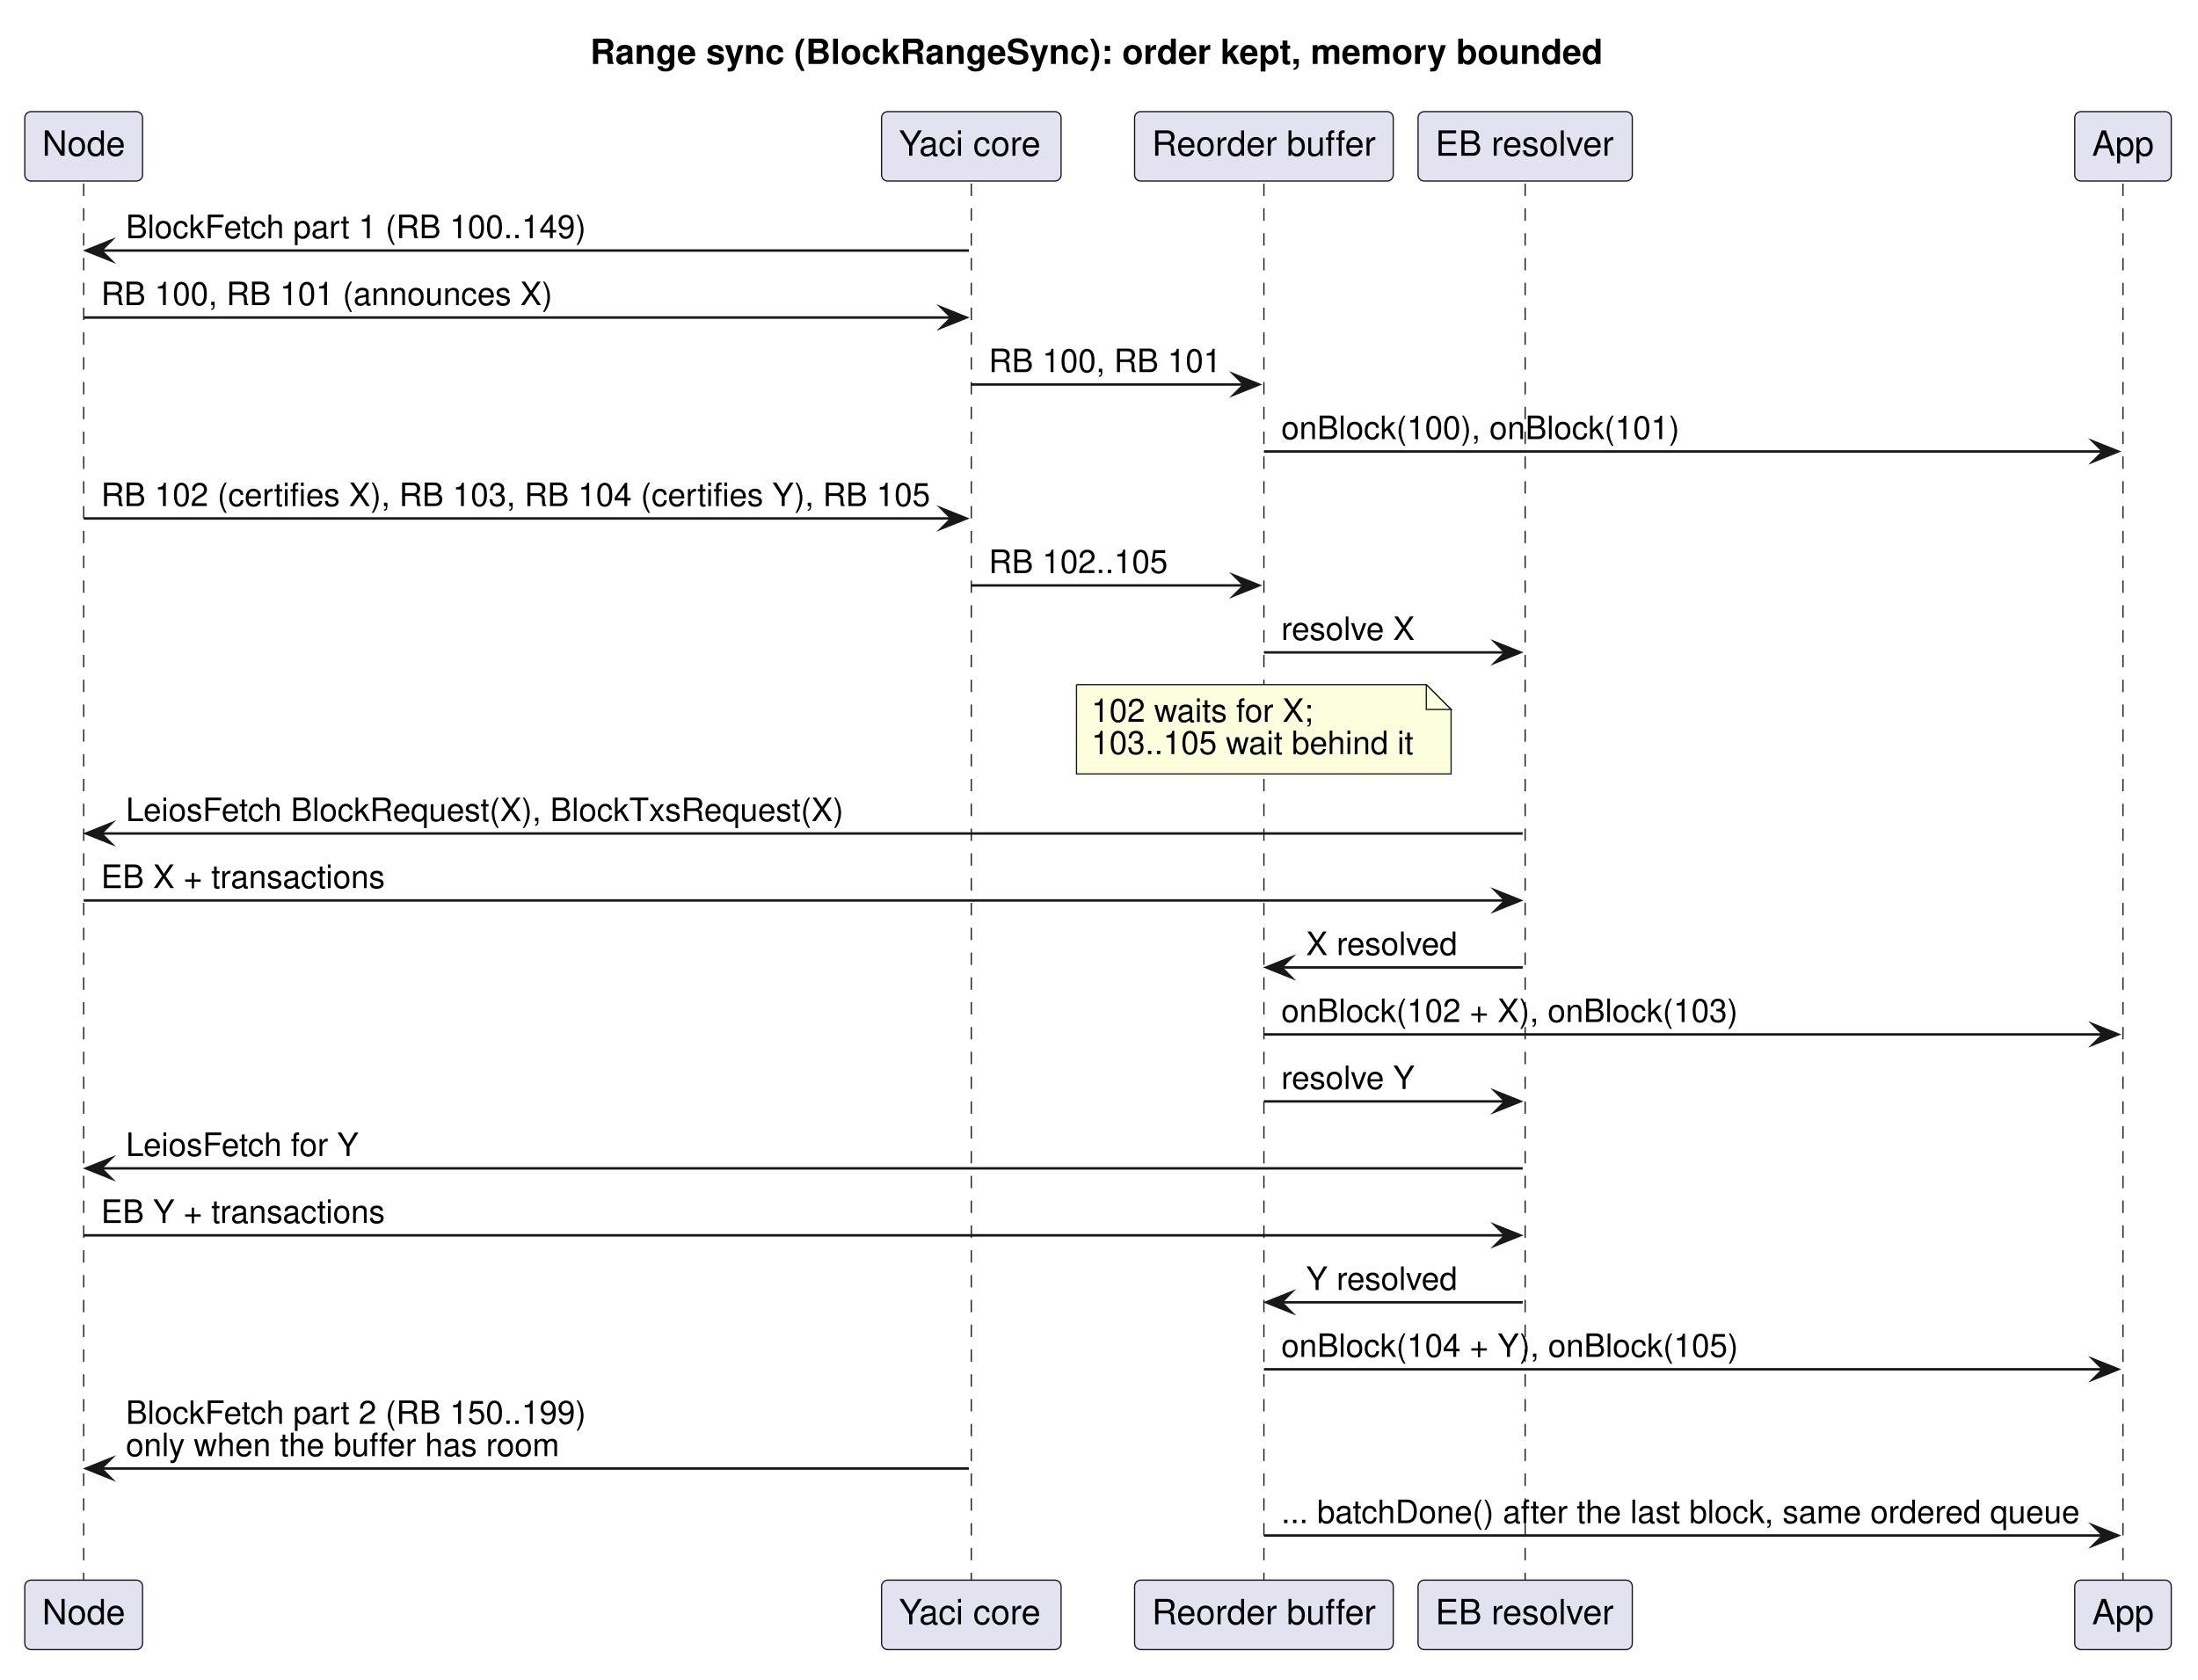
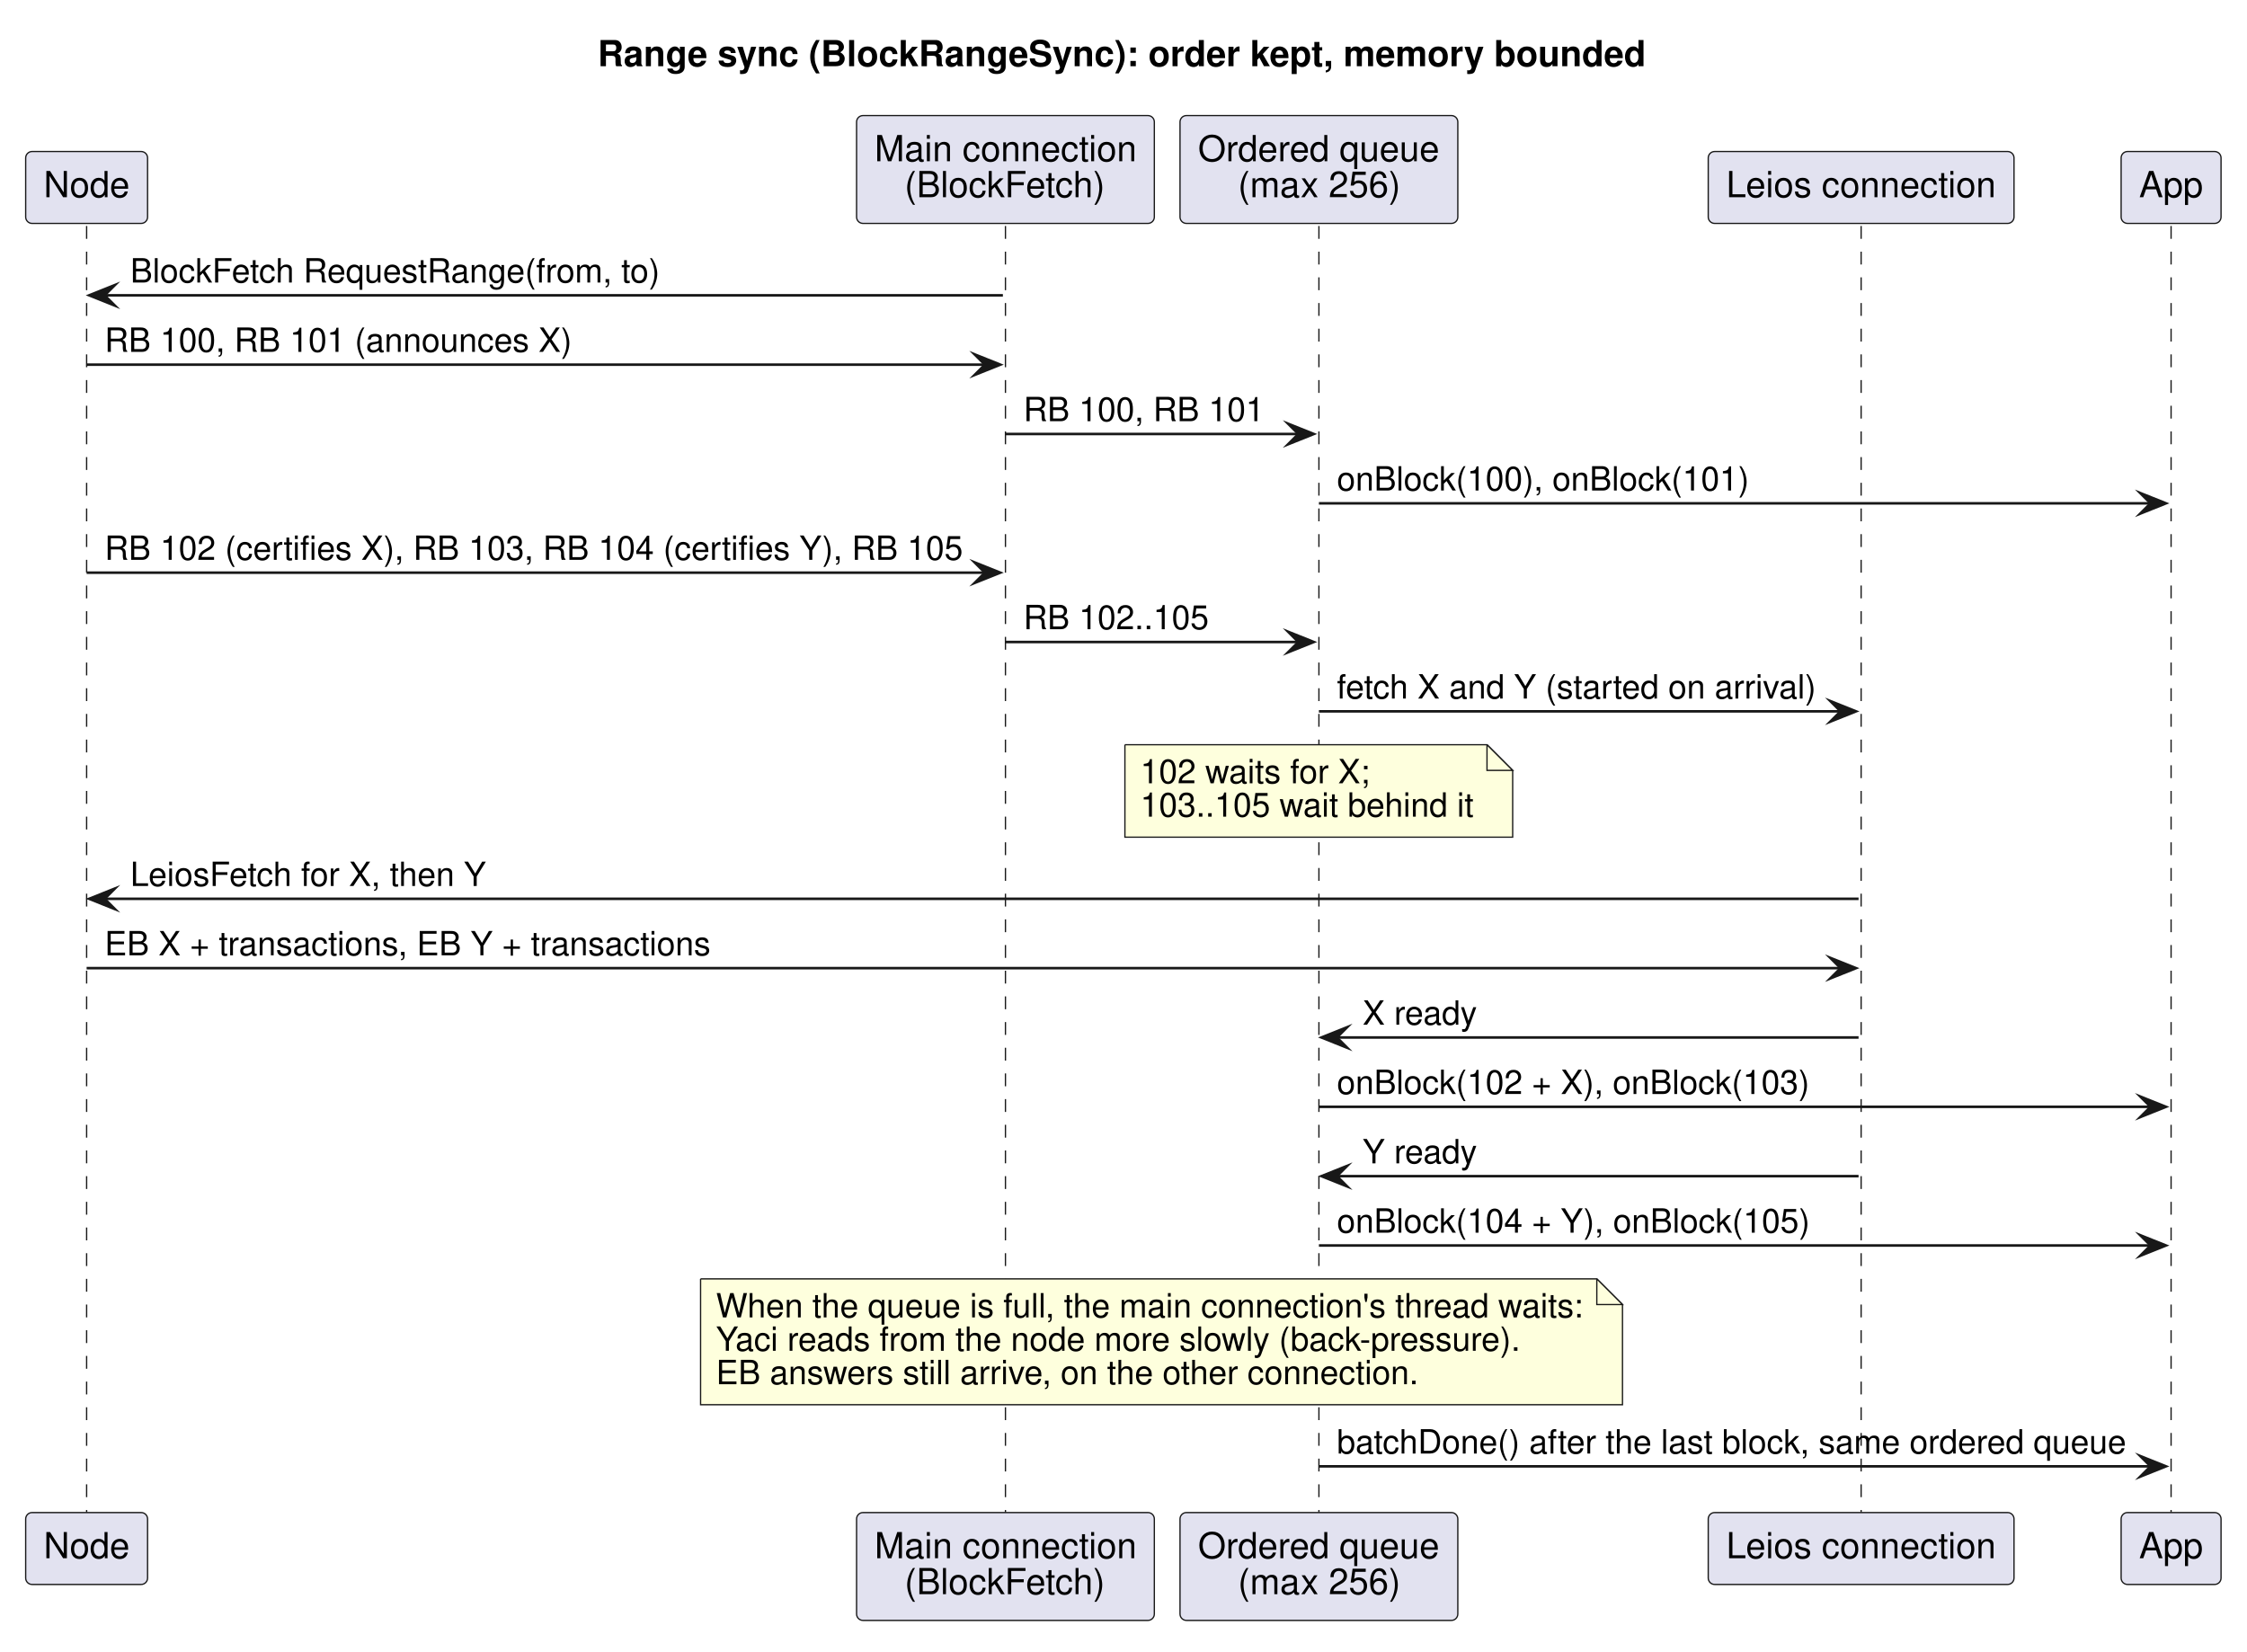
- <svg xmlns="http://www.w3.org/2000/svg" version="1.1" data-diagram-type="SEQUENCE" style="width:886px;height:677px;background:#FFFFFF;" width="886px" height="677px" viewBox="0 0 886 677" zoomAndPan="magnify" preserveAspectRatio="none" contentStyleType="text/css">
+ <svg xmlns="http://www.w3.org/2000/svg" version="1.1" data-diagram-type="SEQUENCE" style="width:875px;height:643px;background:#FFFFFF;" width="875px" height="643px" viewBox="0 0 875 643" zoomAndPan="magnify" preserveAspectRatio="none" contentStyleType="text/css">
  <defs />
  <g font-family="sans-serif" lengthAdjust="spacing">
    <g class="title" data-source-line="4">
-       <text x="237.901" y="25.78" fill="#000" font-size="14" textLength="408.42" font-weight="700" font-family="Helvetica">Range sync (BlockRangeSync): order kept, memory bounded</text>
+       <text x="232.737" y="25.78" fill="#000" font-size="14" textLength="408.42" font-weight="700" font-family="Helvetica">Range sync (BlockRangeSync): order kept, memory bounded</text>
    </g>
    <g>
-       <rect x="30.234" y="74" width="8" height="563" fill="#000" fill-opacity="0" />
-       <line x1="33.734" y1="74" x2="33.734" y2="637" style="stroke:#181818;stroke-width:0.5;stroke-dasharray:5,5;" />
+       <rect x="30.234" y="88" width="8" height="501" fill="#000" fill-opacity="0" />
+       <line x1="33.734" y1="88" x2="33.734" y2="589" style="stroke:#181818;stroke-width:0.5;stroke-dasharray:5,5;" />
    </g>
    <g>
-       <rect x="388.032" y="74" width="8" height="563" fill="#000" fill-opacity="0" />
-       <line x1="391.532" y1="74" x2="391.532" y2="637" style="stroke:#181818;stroke-width:0.5;stroke-dasharray:5,5;" />
+       <rect x="388.032" y="88" width="8" height="501" fill="#000" fill-opacity="0" />
+       <line x1="391.532" y1="88" x2="391.532" y2="589" style="stroke:#181818;stroke-width:0.5;stroke-dasharray:5,5;" />
    </g>
    <g>
-       <rect x="505.978" y="74" width="8" height="563" fill="#000" fill-opacity="0" />
-       <line x1="509.478" y1="74" x2="509.478" y2="637" style="stroke:#181818;stroke-width:0.5;stroke-dasharray:5,5;" />
+       <rect x="510.097" y="88" width="8" height="501" fill="#000" fill-opacity="0" />
+       <line x1="513.597" y1="88" x2="513.597" y2="589" style="stroke:#181818;stroke-width:0.5;stroke-dasharray:5,5;" />
    </g>
    <g>
-       <rect x="611.291" y="74" width="8" height="563" fill="#000" fill-opacity="0" />
-       <line x1="614.791" y1="74" x2="614.791" y2="637" style="stroke:#181818;stroke-width:0.5;stroke-dasharray:5,5;" />
+       <rect x="721.239" y="88" width="8" height="501" fill="#000" fill-opacity="0" />
+       <line x1="724.739" y1="88" x2="724.739" y2="589" style="stroke:#181818;stroke-width:0.5;stroke-dasharray:5,5;" />
    </g>
    <g>
-       <rect x="852.267" y="74" width="8" height="563" fill="#000" fill-opacity="0" />
-       <line x1="855.767" y1="74" x2="855.767" y2="637" style="stroke:#181818;stroke-width:0.5;stroke-dasharray:5,5;" />
+       <rect x="841.939" y="88" width="8" height="501" fill="#000" fill-opacity="0" />
+       <line x1="845.439" y1="88" x2="845.439" y2="589" style="stroke:#181818;stroke-width:0.5;stroke-dasharray:5,5;" />
    </g>
-     <rect x="10" y="45" width="47.469" height="28" fill="#E2E2F0" style="stroke:#181818;stroke-width:0.5;" rx="2.5" ry="2.5" />
-     <text x="17" y="62.78" fill="#000" font-size="14" textLength="33.469" font-family="Helvetica">Node</text>
-     <rect x="355.353" y="45" width="72.358" height="28" fill="#E2E2F0" style="stroke:#181818;stroke-width:0.5;" rx="2.5" ry="2.5" />
-     <text x="362.353" y="62.78" fill="#000" font-size="14" textLength="58.358" font-family="Helvetica">Yaci core</text>
-     <rect x="457.343" y="45" width="104.269" height="28" fill="#E2E2F0" style="stroke:#181818;stroke-width:0.5;" rx="2.5" ry="2.5" />
-     <text x="464.343" y="62.78" fill="#000" font-size="14" textLength="90.269" font-family="Helvetica">Reorder buffer</text>
-     <rect x="571.612" y="45" width="86.358" height="28" fill="#E2E2F0" style="stroke:#181818;stroke-width:0.5;" rx="2.5" ry="2.5" />
-     <text x="578.612" y="62.78" fill="#000" font-size="14" textLength="72.358" font-family="Helvetica">EB resolver</text>
-     <rect x="836.312" y="45" width="38.91" height="28" fill="#E2E2F0" style="stroke:#181818;stroke-width:0.5;" rx="2.5" ry="2.5" />
-     <text x="843.312" y="62.78" fill="#000" font-size="14" textLength="24.91" font-family="Helvetica">App</text>
-     <rect x="10" y="637" width="47.469" height="28" fill="#E2E2F0" style="stroke:#181818;stroke-width:0.5;" rx="2.5" ry="2.5" />
-     <text x="17" y="654.78" fill="#000" font-size="14" textLength="33.469" font-family="Helvetica">Node</text>
-     <rect x="355.353" y="637" width="72.358" height="28" fill="#E2E2F0" style="stroke:#181818;stroke-width:0.5;" rx="2.5" ry="2.5" />
-     <text x="362.353" y="654.78" fill="#000" font-size="14" textLength="58.358" font-family="Helvetica">Yaci core</text>
-     <rect x="457.343" y="637" width="104.269" height="28" fill="#E2E2F0" style="stroke:#181818;stroke-width:0.5;" rx="2.5" ry="2.5" />
-     <text x="464.343" y="654.78" fill="#000" font-size="14" textLength="90.269" font-family="Helvetica">Reorder buffer</text>
-     <rect x="571.612" y="637" width="86.358" height="28" fill="#E2E2F0" style="stroke:#181818;stroke-width:0.5;" rx="2.5" ry="2.5" />
-     <text x="578.612" y="654.78" fill="#000" font-size="14" textLength="72.358" font-family="Helvetica">EB resolver</text>
-     <rect x="836.312" y="637" width="38.91" height="28" fill="#E2E2F0" style="stroke:#181818;stroke-width:0.5;" rx="2.5" ry="2.5" />
-     <text x="843.312" y="654.78" fill="#000" font-size="14" textLength="24.91" font-family="Helvetica">App</text>
-     <polygon points="44.734,97,34.734,101,44.734,105,40.734,101" fill="#181818" style="stroke:#181818;stroke-width:1;stroke-linejoin:miter;stroke-miterlimit:10;" />
-     <line x1="38.734" y1="101" x2="390.532" y2="101" style="stroke:#181818;stroke-width:1;" />
-     <text x="50.734" y="96.01" fill="#000" font-size="13" textLength="185.701" font-family="Helvetica">BlockFetch part 1 (RB 100..149)</text>
-     <polygon points="379.532,124,389.532,128,379.532,132,383.532,128" fill="#181818" style="stroke:#181818;stroke-width:1;stroke-linejoin:miter;stroke-miterlimit:10;" />
-     <line x1="33.734" y1="128" x2="385.532" y2="128" style="stroke:#181818;stroke-width:1;" />
-     <text x="40.734" y="123.01" fill="#000" font-size="13" textLength="182.108" font-family="Helvetica">RB 100, RB 101 (announces X)</text>
-     <polygon points="497.478,151,507.478,155,497.478,159,501.478,155" fill="#181818" style="stroke:#181818;stroke-width:1;stroke-linejoin:miter;stroke-miterlimit:10;" />
-     <line x1="391.532" y1="155" x2="503.478" y2="155" style="stroke:#181818;stroke-width:1;" />
-     <text x="398.532" y="150.01" fill="#000" font-size="13" textLength="93.945" font-family="Helvetica">RB 100, RB 101</text>
-     <polygon points="843.767,178,853.767,182,843.767,186,847.767,182" fill="#181818" style="stroke:#181818;stroke-width:1;stroke-linejoin:miter;stroke-miterlimit:10;" />
-     <line x1="509.478" y1="182" x2="849.767" y2="182" style="stroke:#181818;stroke-width:1;" />
-     <text x="516.478" y="177.01" fill="#000" font-size="13" textLength="160.418" font-family="Helvetica">onBlock(100), onBlock(101)</text>
-     <polygon points="379.532,205,389.532,209,379.532,213,383.532,209" fill="#181818" style="stroke:#181818;stroke-width:1;stroke-linejoin:miter;stroke-miterlimit:10;" />
-     <line x1="33.734" y1="209" x2="385.532" y2="209" style="stroke:#181818;stroke-width:1;" />
-     <text x="40.734" y="204.01" fill="#000" font-size="13" textLength="333.798" font-family="Helvetica">RB 102 (certifies X), RB 103, RB 104 (certifies Y), RB 105</text>
-     <polygon points="497.478,232,507.478,236,497.478,240,501.478,236" fill="#181818" style="stroke:#181818;stroke-width:1;stroke-linejoin:miter;stroke-miterlimit:10;" />
-     <line x1="391.532" y1="236" x2="503.478" y2="236" style="stroke:#181818;stroke-width:1;" />
-     <text x="398.532" y="231.01" fill="#000" font-size="13" textLength="72.274" font-family="Helvetica">RB 102..105</text>
-     <polygon points="602.791,259,612.791,263,602.791,267,606.791,263" fill="#181818" style="stroke:#181818;stroke-width:1;stroke-linejoin:miter;stroke-miterlimit:10;" />
-     <line x1="509.478" y1="263" x2="608.791" y2="263" style="stroke:#181818;stroke-width:1;" />
-     <text x="516.478" y="258.01" fill="#000" font-size="13" textLength="54.19" font-family="Helvetica">resolve X</text>
-     <path d="M433.93,276 L433.93,312 L584.93,312 L584.93,286 L574.93,276 L433.93,276" style="stroke:#181818;stroke-width:0.5;" fill="#FEFFDD" />
-     <path d="M574.93,276 L574.93,286 L584.93,286 L574.93,276" style="stroke:#181818;stroke-width:0.5;" fill="#FEFFDD" />
-     <text x="439.93" y="291.01" fill="#000" font-size="13" textLength="89.597" font-family="Helvetica">102 waits for X;</text>
-     <text x="439.93" y="304.01" fill="#000" font-size="13" textLength="130.095" font-family="Helvetica">103..105 wait behind it</text>
-     <polygon points="44.734,332,34.734,336,44.734,340,40.734,336" fill="#181818" style="stroke:#181818;stroke-width:1;stroke-linejoin:miter;stroke-miterlimit:10;" />
-     <line x1="38.734" y1="336" x2="613.791" y2="336" style="stroke:#181818;stroke-width:1;" />
-     <text x="50.734" y="331.01" fill="#000" font-size="13" textLength="290.443" font-family="Helvetica">LeiosFetch BlockRequest(X), BlockTxsRequest(X)</text>
-     <polygon points="602.791,359,612.791,363,602.791,367,606.791,363" fill="#181818" style="stroke:#181818;stroke-width:1;stroke-linejoin:miter;stroke-miterlimit:10;" />
-     <line x1="33.734" y1="363" x2="608.791" y2="363" style="stroke:#181818;stroke-width:1;" />
-     <text x="40.734" y="358.01" fill="#000" font-size="13" textLength="114.531" font-family="Helvetica">EB X + transactions</text>
-     <polygon points="520.478,386,510.478,390,520.478,394,516.478,390" fill="#181818" style="stroke:#181818;stroke-width:1;stroke-linejoin:miter;stroke-miterlimit:10;" />
-     <line x1="514.478" y1="390" x2="613.791" y2="390" style="stroke:#181818;stroke-width:1;" />
-     <text x="526.478" y="385.01" fill="#000" font-size="13" textLength="61.42" font-family="Helvetica">X resolved</text>
-     <polygon points="843.767,413,853.767,417,843.767,421,847.767,417" fill="#181818" style="stroke:#181818;stroke-width:1;stroke-linejoin:miter;stroke-miterlimit:10;" />
-     <line x1="509.478" y1="417" x2="849.767" y2="417" style="stroke:#181818;stroke-width:1;" />
-     <text x="516.478" y="412.01" fill="#000" font-size="13" textLength="183.904" font-family="Helvetica">onBlock(102 + X), onBlock(103)</text>
-     <polygon points="602.791,440,612.791,444,602.791,448,606.791,444" fill="#181818" style="stroke:#181818;stroke-width:1;stroke-linejoin:miter;stroke-miterlimit:10;" />
-     <line x1="509.478" y1="444" x2="608.791" y2="444" style="stroke:#181818;stroke-width:1;" />
-     <text x="516.478" y="439.01" fill="#000" font-size="13" textLength="54.19" font-family="Helvetica">resolve Y</text>
-     <polygon points="44.734,467,34.734,471,44.734,475,40.734,471" fill="#181818" style="stroke:#181818;stroke-width:1;stroke-linejoin:miter;stroke-miterlimit:10;" />
-     <line x1="38.734" y1="471" x2="613.791" y2="471" style="stroke:#181818;stroke-width:1;" />
-     <text x="50.734" y="466.01" fill="#000" font-size="13" textLength="94.656" font-family="Helvetica">LeiosFetch for Y</text>
-     <polygon points="602.791,494,612.791,498,602.791,502,606.791,498" fill="#181818" style="stroke:#181818;stroke-width:1;stroke-linejoin:miter;stroke-miterlimit:10;" />
-     <line x1="33.734" y1="498" x2="608.791" y2="498" style="stroke:#181818;stroke-width:1;" />
-     <text x="40.734" y="493.01" fill="#000" font-size="13" textLength="114.531" font-family="Helvetica">EB Y + transactions</text>
-     <polygon points="520.478,521,510.478,525,520.478,529,516.478,525" fill="#181818" style="stroke:#181818;stroke-width:1;stroke-linejoin:miter;stroke-miterlimit:10;" />
-     <line x1="514.478" y1="525" x2="613.791" y2="525" style="stroke:#181818;stroke-width:1;" />
-     <text x="526.478" y="520.01" fill="#000" font-size="13" textLength="61.42" font-family="Helvetica">Y resolved</text>
-     <polygon points="843.767,548,853.767,552,843.767,556,847.767,552" fill="#181818" style="stroke:#181818;stroke-width:1;stroke-linejoin:miter;stroke-miterlimit:10;" />
-     <line x1="509.478" y1="552" x2="849.767" y2="552" style="stroke:#181818;stroke-width:1;" />
-     <text x="516.478" y="547.01" fill="#000" font-size="13" textLength="183.904" font-family="Helvetica">onBlock(104 + Y), onBlock(105)</text>
-     <polygon points="44.734,588,34.734,592,44.734,596,40.734,592" fill="#181818" style="stroke:#181818;stroke-width:1;stroke-linejoin:miter;stroke-miterlimit:10;" />
-     <line x1="38.734" y1="592" x2="390.532" y2="592" style="stroke:#181818;stroke-width:1;" />
-     <text x="50.734" y="574.01" fill="#000" font-size="13" textLength="185.701" font-family="Helvetica">BlockFetch part 2 (RB 150..199)</text>
-     <text x="50.734" y="587.01" fill="#000" font-size="13" textLength="174.878" font-family="Helvetica">only when the buffer has room</text>
-     <polygon points="843.767,615,853.767,619,843.767,623,847.767,619" fill="#181818" style="stroke:#181818;stroke-width:1;stroke-linejoin:miter;stroke-miterlimit:10;" />
-     <line x1="509.478" y1="619" x2="849.767" y2="619" style="stroke:#181818;stroke-width:1;" />
-     <text x="516.478" y="614.01" fill="#000" font-size="13" textLength="322.29" font-family="Helvetica">... batchDone() after the last block, same ordered queue</text>
+     <rect x="10" y="59" width="47.469" height="28" fill="#E2E2F0" style="stroke:#181818;stroke-width:0.5;" rx="2.5" ry="2.5" />
+     <text x="17" y="76.78" fill="#000" font-size="14" textLength="33.469" font-family="Helvetica">Node</text>
+     <rect x="333.557" y="45" width="115.951" height="42" fill="#E2E2F0" style="stroke:#181818;stroke-width:0.5;" rx="2.5" ry="2.5" />
+     <text x="340.557" y="62.78" fill="#000" font-size="14" textLength="101.951" font-family="Helvetica">Main connection</text>
+     <text x="352.246" y="76.78" fill="#000" font-size="14" textLength="78.572" font-family="Helvetica">(BlockFetch)</text>
+     <rect x="459.508" y="45" width="108.179" height="42" fill="#E2E2F0" style="stroke:#181818;stroke-width:0.5;" rx="2.5" ry="2.5" />
+     <text x="466.508" y="62.78" fill="#000" font-size="14" textLength="94.179" font-family="Helvetica">Ordered queue</text>
+     <text x="482.087" y="76.78" fill="#000" font-size="14" textLength="63.021" font-family="Helvetica">(max 256)</text>
+     <rect x="665.201" y="59" width="119.075" height="28" fill="#E2E2F0" style="stroke:#181818;stroke-width:0.5;" rx="2.5" ry="2.5" />
+     <text x="672.201" y="76.78" fill="#000" font-size="14" textLength="105.075" font-family="Helvetica">Leios connection</text>
+     <rect x="825.984" y="59" width="38.91" height="28" fill="#E2E2F0" style="stroke:#181818;stroke-width:0.5;" rx="2.5" ry="2.5" />
+     <text x="832.984" y="76.78" fill="#000" font-size="14" textLength="24.91" font-family="Helvetica">App</text>
+     <rect x="10" y="589" width="47.469" height="28" fill="#E2E2F0" style="stroke:#181818;stroke-width:0.5;" rx="2.5" ry="2.5" />
+     <text x="17" y="606.78" fill="#000" font-size="14" textLength="33.469" font-family="Helvetica">Node</text>
+     <rect x="333.557" y="589" width="115.951" height="42" fill="#E2E2F0" style="stroke:#181818;stroke-width:0.5;" rx="2.5" ry="2.5" />
+     <text x="340.557" y="606.78" fill="#000" font-size="14" textLength="101.951" font-family="Helvetica">Main connection</text>
+     <text x="352.246" y="620.78" fill="#000" font-size="14" textLength="78.572" font-family="Helvetica">(BlockFetch)</text>
+     <rect x="459.508" y="589" width="108.179" height="42" fill="#E2E2F0" style="stroke:#181818;stroke-width:0.5;" rx="2.5" ry="2.5" />
+     <text x="466.508" y="606.78" fill="#000" font-size="14" textLength="94.179" font-family="Helvetica">Ordered queue</text>
+     <text x="482.087" y="620.78" fill="#000" font-size="14" textLength="63.021" font-family="Helvetica">(max 256)</text>
+     <rect x="665.201" y="589" width="119.075" height="28" fill="#E2E2F0" style="stroke:#181818;stroke-width:0.5;" rx="2.5" ry="2.5" />
+     <text x="672.201" y="606.78" fill="#000" font-size="14" textLength="105.075" font-family="Helvetica">Leios connection</text>
+     <rect x="825.984" y="589" width="38.91" height="28" fill="#E2E2F0" style="stroke:#181818;stroke-width:0.5;" rx="2.5" ry="2.5" />
+     <text x="832.984" y="606.78" fill="#000" font-size="14" textLength="24.91" font-family="Helvetica">App</text>
+     <polygon points="44.734,111,34.734,115,44.734,119,40.734,115" fill="#181818" style="stroke:#181818;stroke-width:1;stroke-linejoin:miter;stroke-miterlimit:10;" />
+     <line x1="38.734" y1="115" x2="390.532" y2="115" style="stroke:#181818;stroke-width:1;" />
+     <text x="50.734" y="110.01" fill="#000" font-size="13" textLength="207.365" font-family="Helvetica">BlockFetch RequestRange(from, to)</text>
+     <polygon points="379.532,138,389.532,142,379.532,146,383.532,142" fill="#181818" style="stroke:#181818;stroke-width:1;stroke-linejoin:miter;stroke-miterlimit:10;" />
+     <line x1="33.734" y1="142" x2="385.532" y2="142" style="stroke:#181818;stroke-width:1;" />
+     <text x="40.734" y="137.01" fill="#000" font-size="13" textLength="182.108" font-family="Helvetica">RB 100, RB 101 (announces X)</text>
+     <polygon points="501.597,165,511.597,169,501.597,173,505.597,169" fill="#181818" style="stroke:#181818;stroke-width:1;stroke-linejoin:miter;stroke-miterlimit:10;" />
+     <line x1="391.532" y1="169" x2="507.597" y2="169" style="stroke:#181818;stroke-width:1;" />
+     <text x="398.532" y="164.01" fill="#000" font-size="13" textLength="93.945" font-family="Helvetica">RB 100, RB 101</text>
+     <polygon points="833.439,192,843.439,196,833.439,200,837.439,196" fill="#181818" style="stroke:#181818;stroke-width:1;stroke-linejoin:miter;stroke-miterlimit:10;" />
+     <line x1="513.597" y1="196" x2="839.439" y2="196" style="stroke:#181818;stroke-width:1;" />
+     <text x="520.597" y="191.01" fill="#000" font-size="13" textLength="160.418" font-family="Helvetica">onBlock(100), onBlock(101)</text>
+     <polygon points="379.532,219,389.532,223,379.532,227,383.532,223" fill="#181818" style="stroke:#181818;stroke-width:1;stroke-linejoin:miter;stroke-miterlimit:10;" />
+     <line x1="33.734" y1="223" x2="385.532" y2="223" style="stroke:#181818;stroke-width:1;" />
+     <text x="40.734" y="218.01" fill="#000" font-size="13" textLength="333.798" font-family="Helvetica">RB 102 (certifies X), RB 103, RB 104 (certifies Y), RB 105</text>
+     <polygon points="501.597,246,511.597,250,501.597,254,505.597,250" fill="#181818" style="stroke:#181818;stroke-width:1;stroke-linejoin:miter;stroke-miterlimit:10;" />
+     <line x1="391.532" y1="250" x2="507.597" y2="250" style="stroke:#181818;stroke-width:1;" />
+     <text x="398.532" y="245.01" fill="#000" font-size="13" textLength="72.274" font-family="Helvetica">RB 102..105</text>
+     <polygon points="712.739,273,722.739,277,712.739,281,716.739,277" fill="#181818" style="stroke:#181818;stroke-width:1;stroke-linejoin:miter;stroke-miterlimit:10;" />
+     <line x1="513.597" y1="277" x2="718.739" y2="277" style="stroke:#181818;stroke-width:1;" />
+     <text x="520.597" y="272.01" fill="#000" font-size="13" textLength="187.142" font-family="Helvetica">fetch X and Y (started on arrival)</text>
+     <path d="M438.05,290 L438.05,326 L589.05,326 L589.05,300 L579.05,290 L438.05,290" style="stroke:#181818;stroke-width:0.5;" fill="#FEFFDD" />
+     <path d="M579.05,290 L579.05,300 L589.05,300 L579.05,290" style="stroke:#181818;stroke-width:0.5;" fill="#FEFFDD" />
+     <text x="444.05" y="305.01" fill="#000" font-size="13" textLength="89.597" font-family="Helvetica">102 waits for X;</text>
+     <text x="444.05" y="318.01" fill="#000" font-size="13" textLength="130.095" font-family="Helvetica">103..105 wait behind it</text>
+     <polygon points="44.734,346,34.734,350,44.734,354,40.734,350" fill="#181818" style="stroke:#181818;stroke-width:1;stroke-linejoin:miter;stroke-miterlimit:10;" />
+     <line x1="38.734" y1="350" x2="723.739" y2="350" style="stroke:#181818;stroke-width:1;" />
+     <text x="50.734" y="345.01" fill="#000" font-size="13" textLength="139.464" font-family="Helvetica">LeiosFetch for X, then Y</text>
+     <polygon points="712.739,373,722.739,377,712.739,381,716.739,377" fill="#181818" style="stroke:#181818;stroke-width:1;stroke-linejoin:miter;stroke-miterlimit:10;" />
+     <line x1="33.734" y1="377" x2="718.739" y2="377" style="stroke:#181818;stroke-width:1;" />
+     <text x="40.734" y="372.01" fill="#000" font-size="13" textLength="236.285" font-family="Helvetica">EB X + transactions, EB Y + transactions</text>
+     <polygon points="524.597,400,514.597,404,524.597,408,520.597,404" fill="#181818" style="stroke:#181818;stroke-width:1;stroke-linejoin:miter;stroke-miterlimit:10;" />
+     <line x1="518.597" y1="404" x2="723.739" y2="404" style="stroke:#181818;stroke-width:1;" />
+     <text x="530.597" y="399.01" fill="#000" font-size="13" textLength="44.802" font-family="Helvetica">X ready</text>
+     <polygon points="833.439,427,843.439,431,833.439,435,837.439,431" fill="#181818" style="stroke:#181818;stroke-width:1;stroke-linejoin:miter;stroke-miterlimit:10;" />
+     <line x1="513.597" y1="431" x2="839.439" y2="431" style="stroke:#181818;stroke-width:1;" />
+     <text x="520.597" y="426.01" fill="#000" font-size="13" textLength="183.904" font-family="Helvetica">onBlock(102 + X), onBlock(103)</text>
+     <polygon points="524.597,454,514.597,458,524.597,462,520.597,458" fill="#181818" style="stroke:#181818;stroke-width:1;stroke-linejoin:miter;stroke-miterlimit:10;" />
+     <line x1="518.597" y1="458" x2="723.739" y2="458" style="stroke:#181818;stroke-width:1;" />
+     <text x="530.597" y="453.01" fill="#000" font-size="13" textLength="44.802" font-family="Helvetica">Y ready</text>
+     <polygon points="833.439,481,843.439,485,833.439,489,837.439,485" fill="#181818" style="stroke:#181818;stroke-width:1;stroke-linejoin:miter;stroke-miterlimit:10;" />
+     <line x1="513.597" y1="485" x2="839.439" y2="485" style="stroke:#181818;stroke-width:1;" />
+     <text x="520.597" y="480.01" fill="#000" font-size="13" textLength="183.904" font-family="Helvetica">onBlock(104 + Y), onBlock(105)</text>
+     <path d="M272.811,498 L272.811,547 L631.811,547 L631.811,508 L621.811,498 L272.811,498" style="stroke:#181818;stroke-width:0.5;" fill="#FEFFDD" />
+     <path d="M621.811,498 L621.811,508 L631.811,508 L621.811,498" style="stroke:#181818;stroke-width:0.5;" fill="#FEFFDD" />
+     <text x="278.811" y="513.01" fill="#000" font-size="13" textLength="338.508" font-family="Helvetica">When the queue is full, the main connection's thread waits:</text>
+     <text x="278.811" y="526.01" fill="#000" font-size="13" textLength="315.732" font-family="Helvetica">Yaci reads from the node more slowly (back-pressure).</text>
+     <text x="278.811" y="539.01" fill="#000" font-size="13" textLength="274.581" font-family="Helvetica">EB answers still arrive, on the other connection.</text>
+     <polygon points="833.439,567,843.439,571,833.439,575,837.439,571" fill="#181818" style="stroke:#181818;stroke-width:1;stroke-linejoin:miter;stroke-miterlimit:10;" />
+     <line x1="513.597" y1="571" x2="839.439" y2="571" style="stroke:#181818;stroke-width:1;" />
+     <text x="520.597" y="566.01" fill="#000" font-size="13" textLength="307.842" font-family="Helvetica">batchDone() after the last block, same ordered queue</text>
  </g>
</svg>
